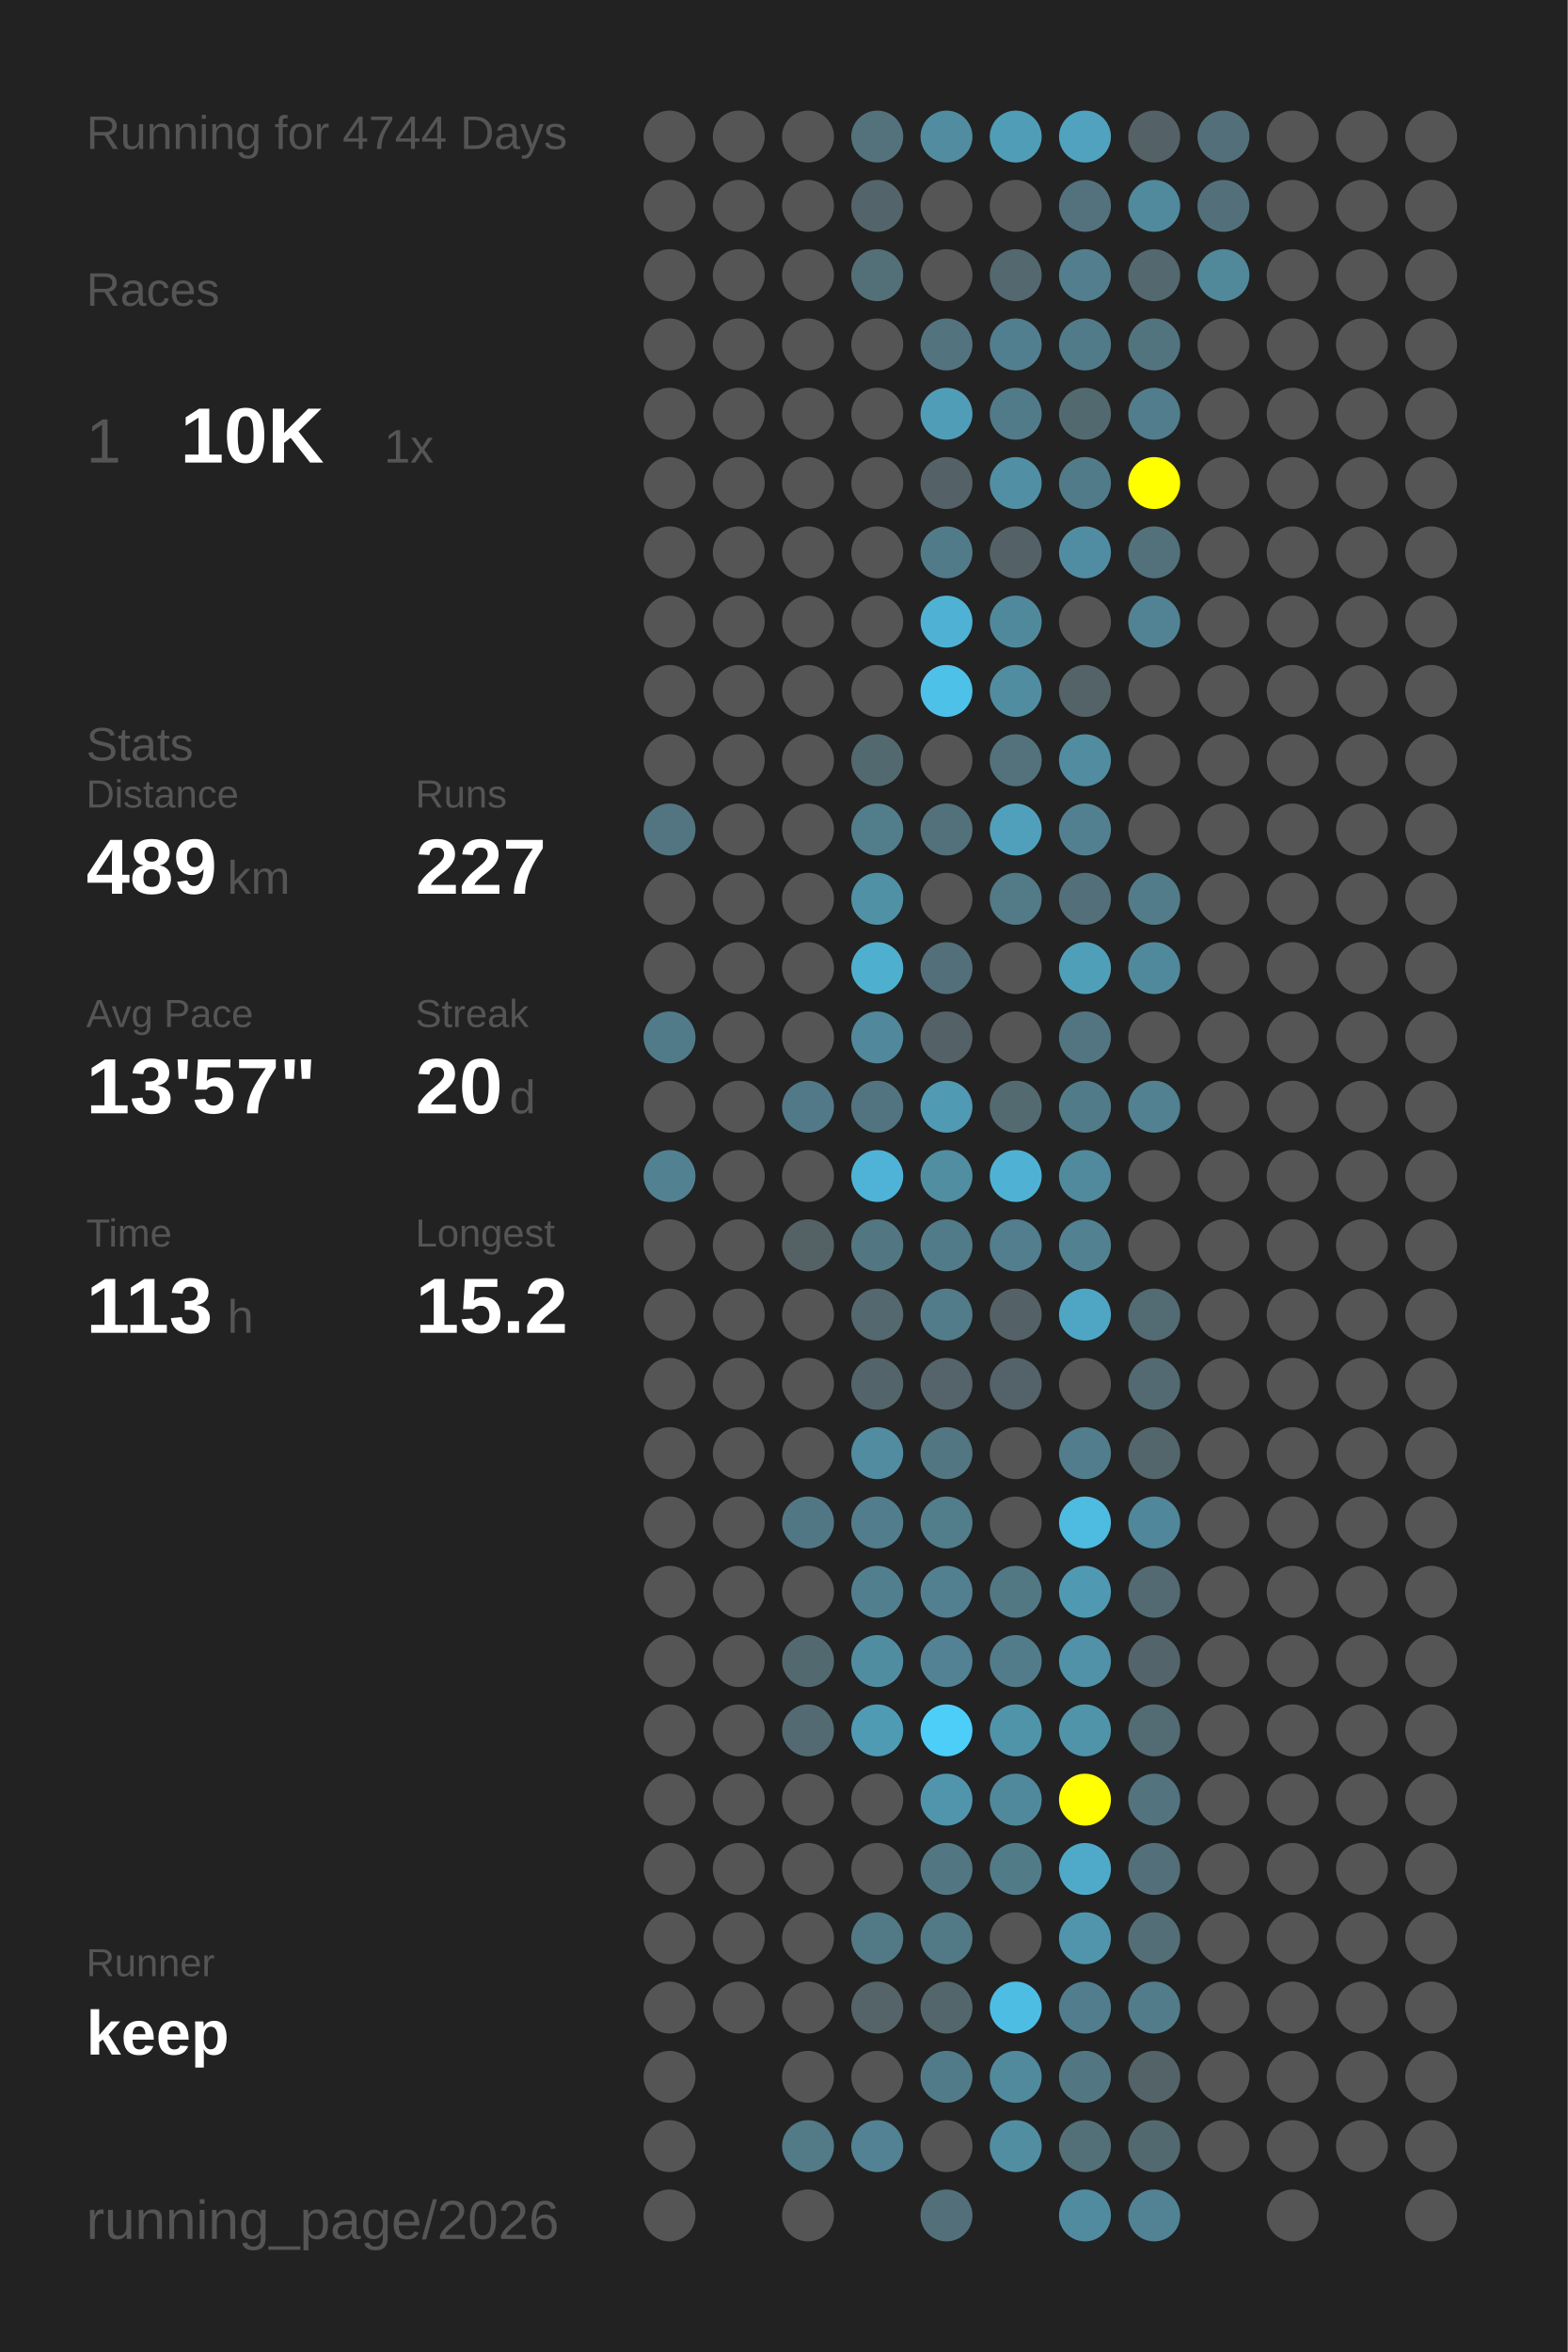
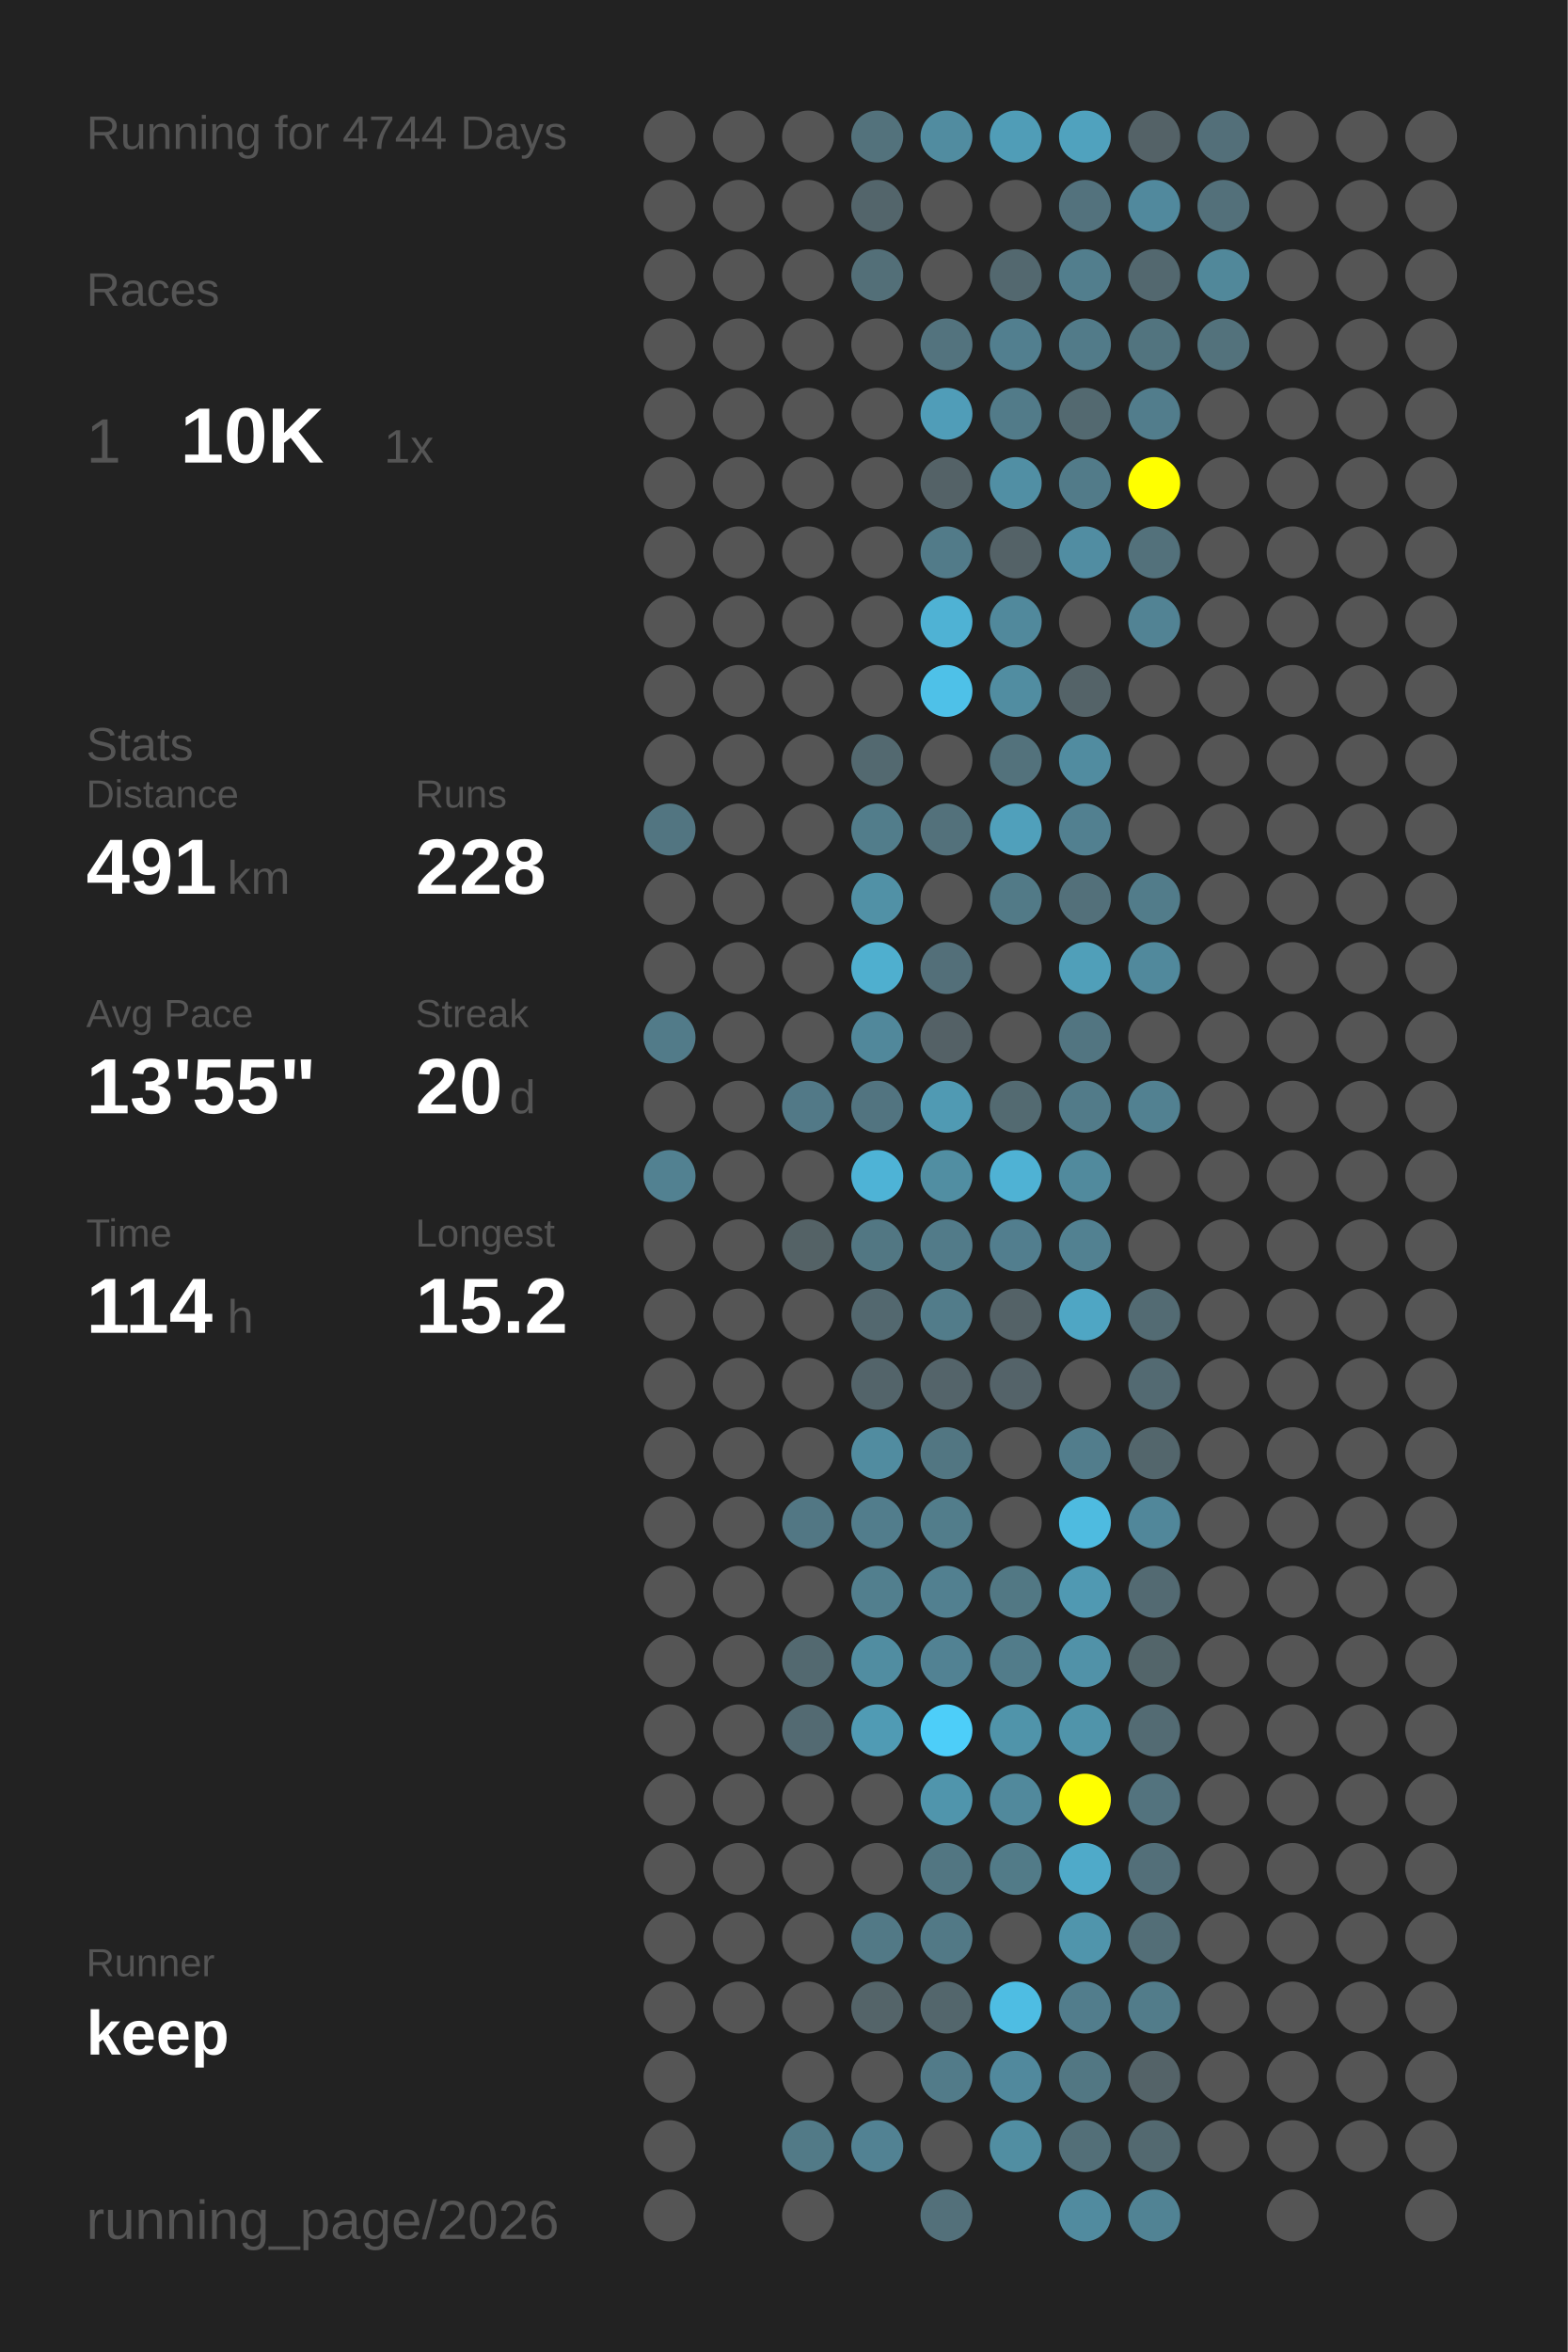
<svg xmlns="http://www.w3.org/2000/svg" baseProfile="full" height="300mm" version="1.1" viewBox="0,0,200,300" width="200mm">
  <defs />
  <rect fill="#222222" height="300" width="200" x="0" y="0" />
  <text fill="#555555" style="font-size:6px; font-family:Arial;" x="11" y="19">Running for 4744 Days</text>
  <text fill="#555555" style="font-size:6px; font-family:Arial;" x="11" y="39">Races</text>
  <text fill="#555555" style="font-size:8px; font-family:Arial;" x="11" y="59">1</text>
  <text fill="#FFFFFF" style="font-size:10px; font-family:Arial; font-weight:bold;" x="23" y="59">10K</text>
  <text fill="#555555" style="font-size:6px; font-family:Arial;" x="49" y="59">1x</text>
  <text fill="#555555" style="font-size:6px; font-family:Arial;" x="11" y="97">Stats</text>
  <text fill="#555555" style="font-size:5px; font-family:Arial;" x="11" y="103">Distance</text>
-   <text fill="#FFFFFF" style="font-size:10px; font-family:Arial; font-weight:bold;" x="11" y="114">489</text>
+   <text fill="#FFFFFF" style="font-size:10px; font-family:Arial; font-weight:bold;" x="11" y="114">491</text>
  <text fill="#555555" style="font-size:6px; font-family:Arial;" x="29" y="114">km</text>
  <text fill="#555555" style="font-size:5px; font-family:Arial;" x="53" y="103">Runs</text>
-   <text fill="#FFFFFF" style="font-size:10px; font-family:Arial; font-weight:bold;" x="53" y="114">227</text>
+   <text fill="#FFFFFF" style="font-size:10px; font-family:Arial; font-weight:bold;" x="53" y="114">228</text>
  <text fill="#555555" style="font-size:5px; font-family:Arial;" x="11" y="131">Avg Pace</text>
-   <text fill="#FFFFFF" style="font-size:10px; font-family:Arial; font-weight:bold;" x="11" y="142">13'57"</text>
+   <text fill="#FFFFFF" style="font-size:10px; font-family:Arial; font-weight:bold;" x="11" y="142">13'55"</text>
  <text fill="#555555" style="font-size:5px; font-family:Arial;" x="53" y="131">Streak</text>
  <text fill="#FFFFFF" style="font-size:10px; font-family:Arial; font-weight:bold;" x="53" y="142">20</text>
  <text fill="#555555" style="font-size:6px; font-family:Arial;" x="65" y="142">d</text>
  <text fill="#555555" style="font-size:5px; font-family:Arial;" x="11" y="159">Time</text>
-   <text fill="#FFFFFF" style="font-size:10px; font-family:Arial; font-weight:bold;" x="11" y="170">113</text>
+   <text fill="#FFFFFF" style="font-size:10px; font-family:Arial; font-weight:bold;" x="11" y="170">114</text>
  <text fill="#555555" style="font-size:6px; font-family:Arial;" x="29" y="170">h</text>
  <text fill="#555555" style="font-size:5px; font-family:Arial;" x="53" y="159">Longest</text>
  <text fill="#FFFFFF" style="font-size:10px; font-family:Arial; font-weight:bold;" x="53" y="170">15.2</text>
  <text fill="#555555" style="font-size:5px; font-family:Arial;" x="11" y="252.065">Runner</text>
  <text fill="#FFFFFF" style="font-size:8px; font-family:Arial; font-weight:bold;" x="11" y="262.065">keep</text>
  <text fill="#555555" style="font-size:7px; font-family:Arial;" x="11" y="285.581">running_page/2026</text>
  <circle cx="85.417" cy="17.419" fill="#555555" r="3.312" />
  <circle cx="85.417" cy="26.258" fill="#555555" r="3.312" />
  <circle cx="85.417" cy="35.097" fill="#555555" r="3.312" />
  <circle cx="85.417" cy="43.935" fill="#555555" r="3.312" />
  <circle cx="85.417" cy="52.774" fill="#555555" r="3.312" />
  <circle cx="85.417" cy="61.613" fill="#555555" r="3.312" />
  <circle cx="85.417" cy="70.452" fill="#555555" r="3.312" />
  <circle cx="85.417" cy="79.29" fill="#555555" r="3.312" />
  <circle cx="85.417" cy="88.129" fill="#555555" r="3.312" />
  <circle cx="85.417" cy="96.968" fill="#555555" r="3.312" />
  <circle cx="85.417" cy="105.806" fill="#527581" r="3.312" />
  <circle cx="85.417" cy="114.645" fill="#555555" r="3.312" />
  <circle cx="85.417" cy="123.484" fill="#555555" r="3.312" />
  <circle cx="85.417" cy="132.323" fill="#527b89" r="3.312" />
  <circle cx="85.417" cy="141.161" fill="#555555" r="3.312" />
  <circle cx="85.417" cy="150" fill="#528191" r="3.312" />
  <circle cx="85.417" cy="158.839" fill="#555555" r="3.312" />
  <circle cx="85.417" cy="167.677" fill="#555555" r="3.312" />
  <circle cx="85.417" cy="176.516" fill="#555555" r="3.312" />
  <circle cx="85.417" cy="185.355" fill="#555555" r="3.312" />
  <circle cx="85.417" cy="194.194" fill="#555555" r="3.312" />
  <circle cx="85.417" cy="203.032" fill="#555555" r="3.312" />
  <circle cx="85.417" cy="211.871" fill="#555555" r="3.312" />
  <circle cx="85.417" cy="220.71" fill="#555555" r="3.312" />
  <circle cx="85.417" cy="229.548" fill="#555555" r="3.312" />
  <circle cx="85.417" cy="238.387" fill="#555555" r="3.312" />
  <circle cx="85.417" cy="247.226" fill="#555555" r="3.312" />
  <circle cx="85.417" cy="256.065" fill="#555555" r="3.312" />
  <circle cx="85.417" cy="264.903" fill="#555555" r="3.312" />
  <circle cx="85.417" cy="273.742" fill="#555555" r="3.312" />
  <circle cx="85.417" cy="282.581" fill="#555555" r="3.312" />
  <circle cx="94.25" cy="17.419" fill="#555555" r="3.312" />
  <circle cx="94.25" cy="26.258" fill="#555555" r="3.312" />
  <circle cx="94.25" cy="35.097" fill="#555555" r="3.312" />
  <circle cx="94.25" cy="43.935" fill="#555555" r="3.312" />
  <circle cx="94.25" cy="52.774" fill="#555555" r="3.312" />
  <circle cx="94.25" cy="61.613" fill="#555555" r="3.312" />
  <circle cx="94.25" cy="70.452" fill="#555555" r="3.312" />
  <circle cx="94.25" cy="79.29" fill="#555555" r="3.312" />
  <circle cx="94.25" cy="88.129" fill="#555555" r="3.312" />
  <circle cx="94.25" cy="96.968" fill="#555555" r="3.312" />
  <circle cx="94.25" cy="105.806" fill="#555555" r="3.312" />
  <circle cx="94.25" cy="114.645" fill="#555555" r="3.312" />
  <circle cx="94.25" cy="123.484" fill="#555555" r="3.312" />
  <circle cx="94.25" cy="132.323" fill="#555555" r="3.312" />
  <circle cx="94.25" cy="141.161" fill="#555555" r="3.312" />
  <circle cx="94.25" cy="150" fill="#555555" r="3.312" />
  <circle cx="94.25" cy="158.839" fill="#555555" r="3.312" />
  <circle cx="94.25" cy="167.677" fill="#555555" r="3.312" />
  <circle cx="94.25" cy="176.516" fill="#555555" r="3.312" />
  <circle cx="94.25" cy="185.355" fill="#555555" r="3.312" />
  <circle cx="94.25" cy="194.194" fill="#555555" r="3.312" />
  <circle cx="94.25" cy="203.032" fill="#555555" r="3.312" />
  <circle cx="94.25" cy="211.871" fill="#555555" r="3.312" />
  <circle cx="94.25" cy="220.71" fill="#555555" r="3.312" />
  <circle cx="94.25" cy="229.548" fill="#555555" r="3.312" />
  <circle cx="94.25" cy="238.387" fill="#555555" r="3.312" />
  <circle cx="94.25" cy="247.226" fill="#555555" r="3.312" />
  <circle cx="94.25" cy="256.065" fill="#555555" r="3.312" />
  <circle cx="103.083" cy="17.419" fill="#555555" r="3.312" />
  <circle cx="103.083" cy="26.258" fill="#555555" r="3.312" />
  <circle cx="103.083" cy="35.097" fill="#555555" r="3.312" />
  <circle cx="103.083" cy="43.935" fill="#555555" r="3.312" />
  <circle cx="103.083" cy="52.774" fill="#555555" r="3.312" />
  <circle cx="103.083" cy="61.613" fill="#555555" r="3.312" />
  <circle cx="103.083" cy="70.452" fill="#555555" r="3.312" />
  <circle cx="103.083" cy="79.29" fill="#555555" r="3.312" />
  <circle cx="103.083" cy="88.129" fill="#555555" r="3.312" />
  <circle cx="103.083" cy="96.968" fill="#555555" r="3.312" />
  <circle cx="103.083" cy="105.806" fill="#555555" r="3.312" />
  <circle cx="103.083" cy="114.645" fill="#555555" r="3.312" />
  <circle cx="103.083" cy="123.484" fill="#555555" r="3.312" />
  <circle cx="103.083" cy="132.323" fill="#555555" r="3.312" />
  <circle cx="103.083" cy="141.161" fill="#527987" r="3.312" />
  <circle cx="103.083" cy="150" fill="#555555" r="3.312" />
  <circle cx="103.083" cy="158.839" fill="#546266" r="3.312" />
  <circle cx="103.083" cy="167.677" fill="#555555" r="3.312" />
  <circle cx="103.083" cy="176.516" fill="#555555" r="3.312" />
  <circle cx="103.083" cy="185.355" fill="#555555" r="3.312" />
  <circle cx="103.083" cy="194.194" fill="#527784" r="3.312" />
  <circle cx="103.083" cy="203.032" fill="#555555" r="3.312" />
  <circle cx="103.083" cy="211.871" fill="#536970" r="3.312" />
  <circle cx="103.083" cy="220.71" fill="#536a72" r="3.312" />
  <circle cx="103.083" cy="229.548" fill="#555555" r="3.312" />
  <circle cx="103.083" cy="238.387" fill="#555555" r="3.312" />
  <circle cx="103.083" cy="247.226" fill="#555555" r="3.312" />
  <circle cx="103.083" cy="256.065" fill="#555555" r="3.312" />
  <circle cx="103.083" cy="264.903" fill="#555555" r="3.312" />
  <circle cx="103.083" cy="273.742" fill="#527a87" r="3.312" />
  <circle cx="103.083" cy="282.581" fill="#555555" r="3.312" />
  <circle cx="111.917" cy="17.419" fill="#53727c" r="3.312" />
  <circle cx="111.917" cy="26.258" fill="#53656b" r="3.312" />
  <circle cx="111.917" cy="35.097" fill="#536f78" r="3.312" />
  <circle cx="111.917" cy="43.935" fill="#555555" r="3.312" />
  <circle cx="111.917" cy="52.774" fill="#555555" r="3.312" />
  <circle cx="111.917" cy="61.613" fill="#555555" r="3.312" />
  <circle cx="111.917" cy="70.452" fill="#555555" r="3.312" />
  <circle cx="111.917" cy="79.29" fill="#555555" r="3.312" />
  <circle cx="111.917" cy="88.129" fill="#555555" r="3.312" />
  <circle cx="111.917" cy="96.968" fill="#536970" r="3.312" />
  <circle cx="111.917" cy="105.806" fill="#527d8b" r="3.312" />
  <circle cx="111.917" cy="114.645" fill="#5191a6" r="3.312" />
  <circle cx="111.917" cy="123.484" fill="#4fafcf" r="3.312" />
  <circle cx="111.917" cy="132.323" fill="#51889b" r="3.312" />
  <circle cx="111.917" cy="141.161" fill="#527480" r="3.312" />
  <circle cx="111.917" cy="150" fill="#4eb3d6" r="3.312" />
  <circle cx="111.917" cy="158.839" fill="#527783" r="3.312" />
  <circle cx="111.917" cy="167.677" fill="#53686f" r="3.312" />
  <circle cx="111.917" cy="176.516" fill="#53646a" r="3.312" />
  <circle cx="111.917" cy="185.355" fill="#518ca0" r="3.312" />
  <circle cx="111.917" cy="194.194" fill="#527d8c" r="3.312" />
  <circle cx="111.917" cy="203.032" fill="#527f8e" r="3.312" />
  <circle cx="111.917" cy="211.871" fill="#518da1" r="3.312" />
  <circle cx="111.917" cy="220.71" fill="#509bb4" r="3.312" />
  <circle cx="111.917" cy="229.548" fill="#555555" r="3.312" />
  <circle cx="111.917" cy="238.387" fill="#555555" r="3.312" />
  <circle cx="111.917" cy="247.226" fill="#527986" r="3.312" />
  <circle cx="111.917" cy="256.065" fill="#546469" r="3.312" />
  <circle cx="111.917" cy="264.903" fill="#555555" r="3.312" />
  <circle cx="111.917" cy="273.742" fill="#528293" r="3.312" />
  <circle cx="120.75" cy="17.419" fill="#518ca0" r="3.312" />
  <circle cx="120.75" cy="26.258" fill="#555555" r="3.312" />
  <circle cx="120.75" cy="35.097" fill="#555555" r="3.312" />
  <circle cx="120.75" cy="43.935" fill="#53737e" r="3.312" />
  <circle cx="120.75" cy="52.774" fill="#509db8" r="3.312" />
  <circle cx="120.75" cy="61.613" fill="#546267" r="3.312" />
  <circle cx="120.75" cy="70.452" fill="#527b89" r="3.312" />
  <circle cx="120.75" cy="79.29" fill="#4fb2d4" r="3.312" />
  <circle cx="120.75" cy="88.129" fill="#4ec1e8" r="3.312" />
  <circle cx="120.75" cy="96.968" fill="#555555" r="3.312" />
  <circle cx="120.75" cy="105.806" fill="#53717b" r="3.312" />
  <circle cx="120.75" cy="114.645" fill="#555555" r="3.312" />
  <circle cx="120.75" cy="123.484" fill="#536f79" r="3.312" />
  <circle cx="120.75" cy="132.323" fill="#546166" r="3.312" />
  <circle cx="120.75" cy="141.161" fill="#509ab3" r="3.312" />
  <circle cx="120.75" cy="150" fill="#518ea2" r="3.312" />
  <circle cx="120.75" cy="158.839" fill="#527b89" r="3.312" />
  <circle cx="120.75" cy="167.677" fill="#527c8a" r="3.312" />
  <circle cx="120.75" cy="176.516" fill="#54646a" r="3.312" />
  <circle cx="120.75" cy="185.355" fill="#527682" r="3.312" />
  <circle cx="120.75" cy="194.194" fill="#527d8b" r="3.312" />
  <circle cx="120.75" cy="203.032" fill="#528090" r="3.312" />
  <circle cx="120.75" cy="211.871" fill="#528293" r="3.312" />
  <circle cx="120.75" cy="220.71" fill="#4dcef9" r="3.312" />
  <circle cx="120.75" cy="229.548" fill="#5095ac" r="3.312" />
  <circle cx="120.75" cy="238.387" fill="#527682" r="3.312" />
  <circle cx="120.75" cy="247.226" fill="#527986" r="3.312" />
  <circle cx="120.75" cy="256.065" fill="#53666c" r="3.312" />
  <circle cx="120.75" cy="264.903" fill="#527b89" r="3.312" />
  <circle cx="120.75" cy="273.742" fill="#555555" r="3.312" />
  <circle cx="120.75" cy="282.581" fill="#53707a" r="3.312" />
  <circle cx="129.583" cy="17.419" fill="#509db7" r="3.312" />
  <circle cx="129.583" cy="26.258" fill="#555555" r="3.312" />
  <circle cx="129.583" cy="35.097" fill="#53686f" r="3.312" />
  <circle cx="129.583" cy="43.935" fill="#527f8f" r="3.312" />
  <circle cx="129.583" cy="52.774" fill="#527b89" r="3.312" />
  <circle cx="129.583" cy="61.613" fill="#518fa4" r="3.312" />
  <circle cx="129.583" cy="70.452" fill="#546267" r="3.312" />
  <circle cx="129.583" cy="79.29" fill="#51899c" r="3.312" />
  <circle cx="129.583" cy="88.129" fill="#518da1" r="3.312" />
  <circle cx="129.583" cy="96.968" fill="#53727c" r="3.312" />
  <circle cx="129.583" cy="105.806" fill="#50a0bb" r="3.312" />
  <circle cx="129.583" cy="114.645" fill="#527a87" r="3.312" />
  <circle cx="129.583" cy="123.484" fill="#555555" r="3.312" />
  <circle cx="129.583" cy="132.323" fill="#555555" r="3.312" />
  <circle cx="129.583" cy="141.161" fill="#536a71" r="3.312" />
  <circle cx="129.583" cy="150" fill="#4fb2d4" r="3.312" />
  <circle cx="129.583" cy="158.839" fill="#527e8e" r="3.312" />
  <circle cx="129.583" cy="167.677" fill="#546267" r="3.312" />
  <circle cx="129.583" cy="176.516" fill="#546369" r="3.312" />
  <circle cx="129.583" cy="185.355" fill="#555555" r="3.312" />
  <circle cx="129.583" cy="194.194" fill="#555555" r="3.312" />
  <circle cx="129.583" cy="203.032" fill="#527884" r="3.312" />
  <circle cx="129.583" cy="211.871" fill="#527c8a" r="3.312" />
  <circle cx="129.583" cy="220.71" fill="#5094aa" r="3.312" />
  <circle cx="129.583" cy="229.548" fill="#51899c" r="3.312" />
  <circle cx="129.583" cy="238.387" fill="#527b88" r="3.312" />
  <circle cx="129.583" cy="247.226" fill="#555555" r="3.312" />
  <circle cx="129.583" cy="256.065" fill="#4ebde3" r="3.312" />
  <circle cx="129.583" cy="264.903" fill="#51899d" r="3.312" />
  <circle cx="129.583" cy="273.742" fill="#518ea2" r="3.312" />
  <circle cx="138.417" cy="17.419" fill="#50a2be" r="3.312" />
  <circle cx="138.417" cy="26.258" fill="#53727d" r="3.312" />
  <circle cx="138.417" cy="35.097" fill="#527e8d" r="3.312" />
  <circle cx="138.417" cy="43.935" fill="#527b89" r="3.312" />
  <circle cx="138.417" cy="52.774" fill="#536970" r="3.312" />
  <circle cx="138.417" cy="61.613" fill="#527b89" r="3.312" />
  <circle cx="138.417" cy="70.452" fill="#518da2" r="3.312" />
  <circle cx="138.417" cy="79.29" fill="#555555" r="3.312" />
  <circle cx="138.417" cy="88.129" fill="#546368" r="3.312" />
  <circle cx="138.417" cy="96.968" fill="#518ca0" r="3.312" />
  <circle cx="138.417" cy="105.806" fill="#528090" r="3.312" />
  <circle cx="138.417" cy="114.645" fill="#53707a" r="3.312" />
  <circle cx="138.417" cy="123.484" fill="#509fb9" r="3.312" />
  <circle cx="138.417" cy="132.323" fill="#527581" r="3.312" />
  <circle cx="138.417" cy="141.161" fill="#527b89" r="3.312" />
  <circle cx="138.417" cy="150" fill="#518a9d" r="3.312" />
  <circle cx="138.417" cy="158.839" fill="#528191" r="3.312" />
  <circle cx="138.417" cy="167.677" fill="#4fa6c4" r="3.312" />
  <circle cx="138.417" cy="176.516" fill="#555555" r="3.312" />
  <circle cx="138.417" cy="185.355" fill="#527d8c" r="3.312" />
  <circle cx="138.417" cy="194.194" fill="#4ebbe0" r="3.312" />
  <circle cx="138.417" cy="203.032" fill="#5099b2" r="3.312" />
  <circle cx="138.417" cy="211.871" fill="#5192a8" r="3.312" />
  <circle cx="138.417" cy="220.71" fill="#5094aa" r="3.312" />
  <circle cx="138.417" cy="229.548" fill="#FFFF00" r="3.312" />
  <circle cx="138.417" cy="238.387" fill="#4faac9" r="3.312" />
  <circle cx="138.417" cy="247.226" fill="#5095ac" r="3.312" />
  <circle cx="138.417" cy="256.065" fill="#527d8c" r="3.312" />
  <circle cx="138.417" cy="264.903" fill="#527783" r="3.312" />
  <circle cx="138.417" cy="273.742" fill="#536f78" r="3.312" />
  <circle cx="138.417" cy="282.581" fill="#518b9f" r="3.312" />
  <circle cx="147.25" cy="17.419" fill="#546267" r="3.312" />
  <circle cx="147.25" cy="26.258" fill="#51899d" r="3.312" />
  <circle cx="147.25" cy="35.097" fill="#53686f" r="3.312" />
  <circle cx="147.25" cy="43.935" fill="#52747f" r="3.312" />
  <circle cx="147.25" cy="52.774" fill="#527d8c" r="3.312" />
  <circle cx="147.25" cy="61.613" fill="#FFFF00" r="3.312" />
  <circle cx="147.25" cy="70.452" fill="#53717b" r="3.312" />
  <circle cx="147.25" cy="79.29" fill="#528394" r="3.312" />
  <circle cx="147.25" cy="88.129" fill="#555555" r="3.312" />
  <circle cx="147.25" cy="96.968" fill="#555555" r="3.312" />
  <circle cx="147.25" cy="105.806" fill="#555555" r="3.312" />
  <circle cx="147.25" cy="114.645" fill="#527c8a" r="3.312" />
  <circle cx="147.25" cy="123.484" fill="#51899c" r="3.312" />
  <circle cx="147.25" cy="132.323" fill="#555555" r="3.312" />
  <circle cx="147.25" cy="141.161" fill="#528191" r="3.312" />
  <circle cx="147.25" cy="150" fill="#555555" r="3.312" />
  <circle cx="147.25" cy="158.839" fill="#555555" r="3.312" />
  <circle cx="147.25" cy="167.677" fill="#536b73" r="3.312" />
  <circle cx="147.25" cy="176.516" fill="#536a72" r="3.312" />
  <circle cx="147.25" cy="185.355" fill="#53666c" r="3.312" />
  <circle cx="147.25" cy="194.194" fill="#51879a" r="3.312" />
  <circle cx="147.25" cy="203.032" fill="#536a72" r="3.312" />
  <circle cx="147.25" cy="211.871" fill="#53656a" r="3.312" />
  <circle cx="147.25" cy="220.71" fill="#536b73" r="3.312" />
  <circle cx="147.25" cy="229.548" fill="#53737e" r="3.312" />
  <circle cx="147.25" cy="238.387" fill="#536f79" r="3.312" />
  <circle cx="147.25" cy="247.226" fill="#536e77" r="3.312" />
  <circle cx="147.25" cy="256.065" fill="#527c8a" r="3.312" />
  <circle cx="147.25" cy="264.903" fill="#546368" r="3.312" />
  <circle cx="147.25" cy="273.742" fill="#536970" r="3.312" />
  <circle cx="147.25" cy="282.581" fill="#518394" r="3.312" />
  <circle cx="156.083" cy="17.419" fill="#536f79" r="3.312" />
  <circle cx="156.083" cy="26.258" fill="#53707a" r="3.312" />
  <circle cx="156.083" cy="35.097" fill="#51889a" r="3.312" />
-   <circle cx="156.083" cy="43.935" fill="#555555" r="3.312" />
+   <circle cx="156.083" cy="43.935" fill="#53727c" r="3.312" />
  <circle cx="156.083" cy="52.774" fill="#555555" r="3.312" />
  <circle cx="156.083" cy="61.613" fill="#555555" r="3.312" />
  <circle cx="156.083" cy="70.452" fill="#555555" r="3.312" />
  <circle cx="156.083" cy="79.29" fill="#555555" r="3.312" />
  <circle cx="156.083" cy="88.129" fill="#555555" r="3.312" />
  <circle cx="156.083" cy="96.968" fill="#555555" r="3.312" />
  <circle cx="156.083" cy="105.806" fill="#555555" r="3.312" />
  <circle cx="156.083" cy="114.645" fill="#555555" r="3.312" />
  <circle cx="156.083" cy="123.484" fill="#555555" r="3.312" />
  <circle cx="156.083" cy="132.323" fill="#555555" r="3.312" />
  <circle cx="156.083" cy="141.161" fill="#555555" r="3.312" />
  <circle cx="156.083" cy="150" fill="#555555" r="3.312" />
  <circle cx="156.083" cy="158.839" fill="#555555" r="3.312" />
  <circle cx="156.083" cy="167.677" fill="#555555" r="3.312" />
  <circle cx="156.083" cy="176.516" fill="#555555" r="3.312" />
  <circle cx="156.083" cy="185.355" fill="#555555" r="3.312" />
  <circle cx="156.083" cy="194.194" fill="#555555" r="3.312" />
  <circle cx="156.083" cy="203.032" fill="#555555" r="3.312" />
  <circle cx="156.083" cy="211.871" fill="#555555" r="3.312" />
  <circle cx="156.083" cy="220.71" fill="#555555" r="3.312" />
  <circle cx="156.083" cy="229.548" fill="#555555" r="3.312" />
  <circle cx="156.083" cy="238.387" fill="#555555" r="3.312" />
  <circle cx="156.083" cy="247.226" fill="#555555" r="3.312" />
  <circle cx="156.083" cy="256.065" fill="#555555" r="3.312" />
  <circle cx="156.083" cy="264.903" fill="#555555" r="3.312" />
  <circle cx="156.083" cy="273.742" fill="#555555" r="3.312" />
  <circle cx="164.917" cy="17.419" fill="#555555" r="3.312" />
  <circle cx="164.917" cy="26.258" fill="#555555" r="3.312" />
  <circle cx="164.917" cy="35.097" fill="#555555" r="3.312" />
  <circle cx="164.917" cy="43.935" fill="#555555" r="3.312" />
  <circle cx="164.917" cy="52.774" fill="#555555" r="3.312" />
  <circle cx="164.917" cy="61.613" fill="#555555" r="3.312" />
  <circle cx="164.917" cy="70.452" fill="#555555" r="3.312" />
  <circle cx="164.917" cy="79.29" fill="#555555" r="3.312" />
  <circle cx="164.917" cy="88.129" fill="#555555" r="3.312" />
  <circle cx="164.917" cy="96.968" fill="#555555" r="3.312" />
  <circle cx="164.917" cy="105.806" fill="#555555" r="3.312" />
  <circle cx="164.917" cy="114.645" fill="#555555" r="3.312" />
  <circle cx="164.917" cy="123.484" fill="#555555" r="3.312" />
  <circle cx="164.917" cy="132.323" fill="#555555" r="3.312" />
  <circle cx="164.917" cy="141.161" fill="#555555" r="3.312" />
  <circle cx="164.917" cy="150" fill="#555555" r="3.312" />
  <circle cx="164.917" cy="158.839" fill="#555555" r="3.312" />
  <circle cx="164.917" cy="167.677" fill="#555555" r="3.312" />
  <circle cx="164.917" cy="176.516" fill="#555555" r="3.312" />
  <circle cx="164.917" cy="185.355" fill="#555555" r="3.312" />
  <circle cx="164.917" cy="194.194" fill="#555555" r="3.312" />
  <circle cx="164.917" cy="203.032" fill="#555555" r="3.312" />
  <circle cx="164.917" cy="211.871" fill="#555555" r="3.312" />
  <circle cx="164.917" cy="220.71" fill="#555555" r="3.312" />
  <circle cx="164.917" cy="229.548" fill="#555555" r="3.312" />
  <circle cx="164.917" cy="238.387" fill="#555555" r="3.312" />
  <circle cx="164.917" cy="247.226" fill="#555555" r="3.312" />
  <circle cx="164.917" cy="256.065" fill="#555555" r="3.312" />
  <circle cx="164.917" cy="264.903" fill="#555555" r="3.312" />
  <circle cx="164.917" cy="273.742" fill="#555555" r="3.312" />
  <circle cx="164.917" cy="282.581" fill="#555555" r="3.312" />
  <circle cx="173.75" cy="17.419" fill="#555555" r="3.312" />
  <circle cx="173.75" cy="26.258" fill="#555555" r="3.312" />
  <circle cx="173.75" cy="35.097" fill="#555555" r="3.312" />
  <circle cx="173.75" cy="43.935" fill="#555555" r="3.312" />
  <circle cx="173.75" cy="52.774" fill="#555555" r="3.312" />
  <circle cx="173.75" cy="61.613" fill="#555555" r="3.312" />
  <circle cx="173.75" cy="70.452" fill="#555555" r="3.312" />
  <circle cx="173.75" cy="79.29" fill="#555555" r="3.312" />
  <circle cx="173.75" cy="88.129" fill="#555555" r="3.312" />
  <circle cx="173.75" cy="96.968" fill="#555555" r="3.312" />
  <circle cx="173.75" cy="105.806" fill="#555555" r="3.312" />
  <circle cx="173.75" cy="114.645" fill="#555555" r="3.312" />
  <circle cx="173.75" cy="123.484" fill="#555555" r="3.312" />
  <circle cx="173.75" cy="132.323" fill="#555555" r="3.312" />
  <circle cx="173.75" cy="141.161" fill="#555555" r="3.312" />
  <circle cx="173.75" cy="150" fill="#555555" r="3.312" />
  <circle cx="173.75" cy="158.839" fill="#555555" r="3.312" />
  <circle cx="173.75" cy="167.677" fill="#555555" r="3.312" />
  <circle cx="173.75" cy="176.516" fill="#555555" r="3.312" />
  <circle cx="173.75" cy="185.355" fill="#555555" r="3.312" />
  <circle cx="173.75" cy="194.194" fill="#555555" r="3.312" />
  <circle cx="173.75" cy="203.032" fill="#555555" r="3.312" />
  <circle cx="173.75" cy="211.871" fill="#555555" r="3.312" />
  <circle cx="173.75" cy="220.71" fill="#555555" r="3.312" />
  <circle cx="173.75" cy="229.548" fill="#555555" r="3.312" />
  <circle cx="173.75" cy="238.387" fill="#555555" r="3.312" />
  <circle cx="173.75" cy="247.226" fill="#555555" r="3.312" />
  <circle cx="173.75" cy="256.065" fill="#555555" r="3.312" />
  <circle cx="173.75" cy="264.903" fill="#555555" r="3.312" />
  <circle cx="173.75" cy="273.742" fill="#555555" r="3.312" />
  <circle cx="182.583" cy="17.419" fill="#555555" r="3.312" />
  <circle cx="182.583" cy="26.258" fill="#555555" r="3.312" />
  <circle cx="182.583" cy="35.097" fill="#555555" r="3.312" />
  <circle cx="182.583" cy="43.935" fill="#555555" r="3.312" />
  <circle cx="182.583" cy="52.774" fill="#555555" r="3.312" />
  <circle cx="182.583" cy="61.613" fill="#555555" r="3.312" />
  <circle cx="182.583" cy="70.452" fill="#555555" r="3.312" />
  <circle cx="182.583" cy="79.29" fill="#555555" r="3.312" />
  <circle cx="182.583" cy="88.129" fill="#555555" r="3.312" />
  <circle cx="182.583" cy="96.968" fill="#555555" r="3.312" />
  <circle cx="182.583" cy="105.806" fill="#555555" r="3.312" />
  <circle cx="182.583" cy="114.645" fill="#555555" r="3.312" />
  <circle cx="182.583" cy="123.484" fill="#555555" r="3.312" />
  <circle cx="182.583" cy="132.323" fill="#555555" r="3.312" />
  <circle cx="182.583" cy="141.161" fill="#555555" r="3.312" />
  <circle cx="182.583" cy="150" fill="#555555" r="3.312" />
  <circle cx="182.583" cy="158.839" fill="#555555" r="3.312" />
  <circle cx="182.583" cy="167.677" fill="#555555" r="3.312" />
  <circle cx="182.583" cy="176.516" fill="#555555" r="3.312" />
  <circle cx="182.583" cy="185.355" fill="#555555" r="3.312" />
  <circle cx="182.583" cy="194.194" fill="#555555" r="3.312" />
  <circle cx="182.583" cy="203.032" fill="#555555" r="3.312" />
  <circle cx="182.583" cy="211.871" fill="#555555" r="3.312" />
  <circle cx="182.583" cy="220.71" fill="#555555" r="3.312" />
  <circle cx="182.583" cy="229.548" fill="#555555" r="3.312" />
  <circle cx="182.583" cy="238.387" fill="#555555" r="3.312" />
  <circle cx="182.583" cy="247.226" fill="#555555" r="3.312" />
  <circle cx="182.583" cy="256.065" fill="#555555" r="3.312" />
  <circle cx="182.583" cy="264.903" fill="#555555" r="3.312" />
  <circle cx="182.583" cy="273.742" fill="#555555" r="3.312" />
  <circle cx="182.583" cy="282.581" fill="#555555" r="3.312" />
</svg>
